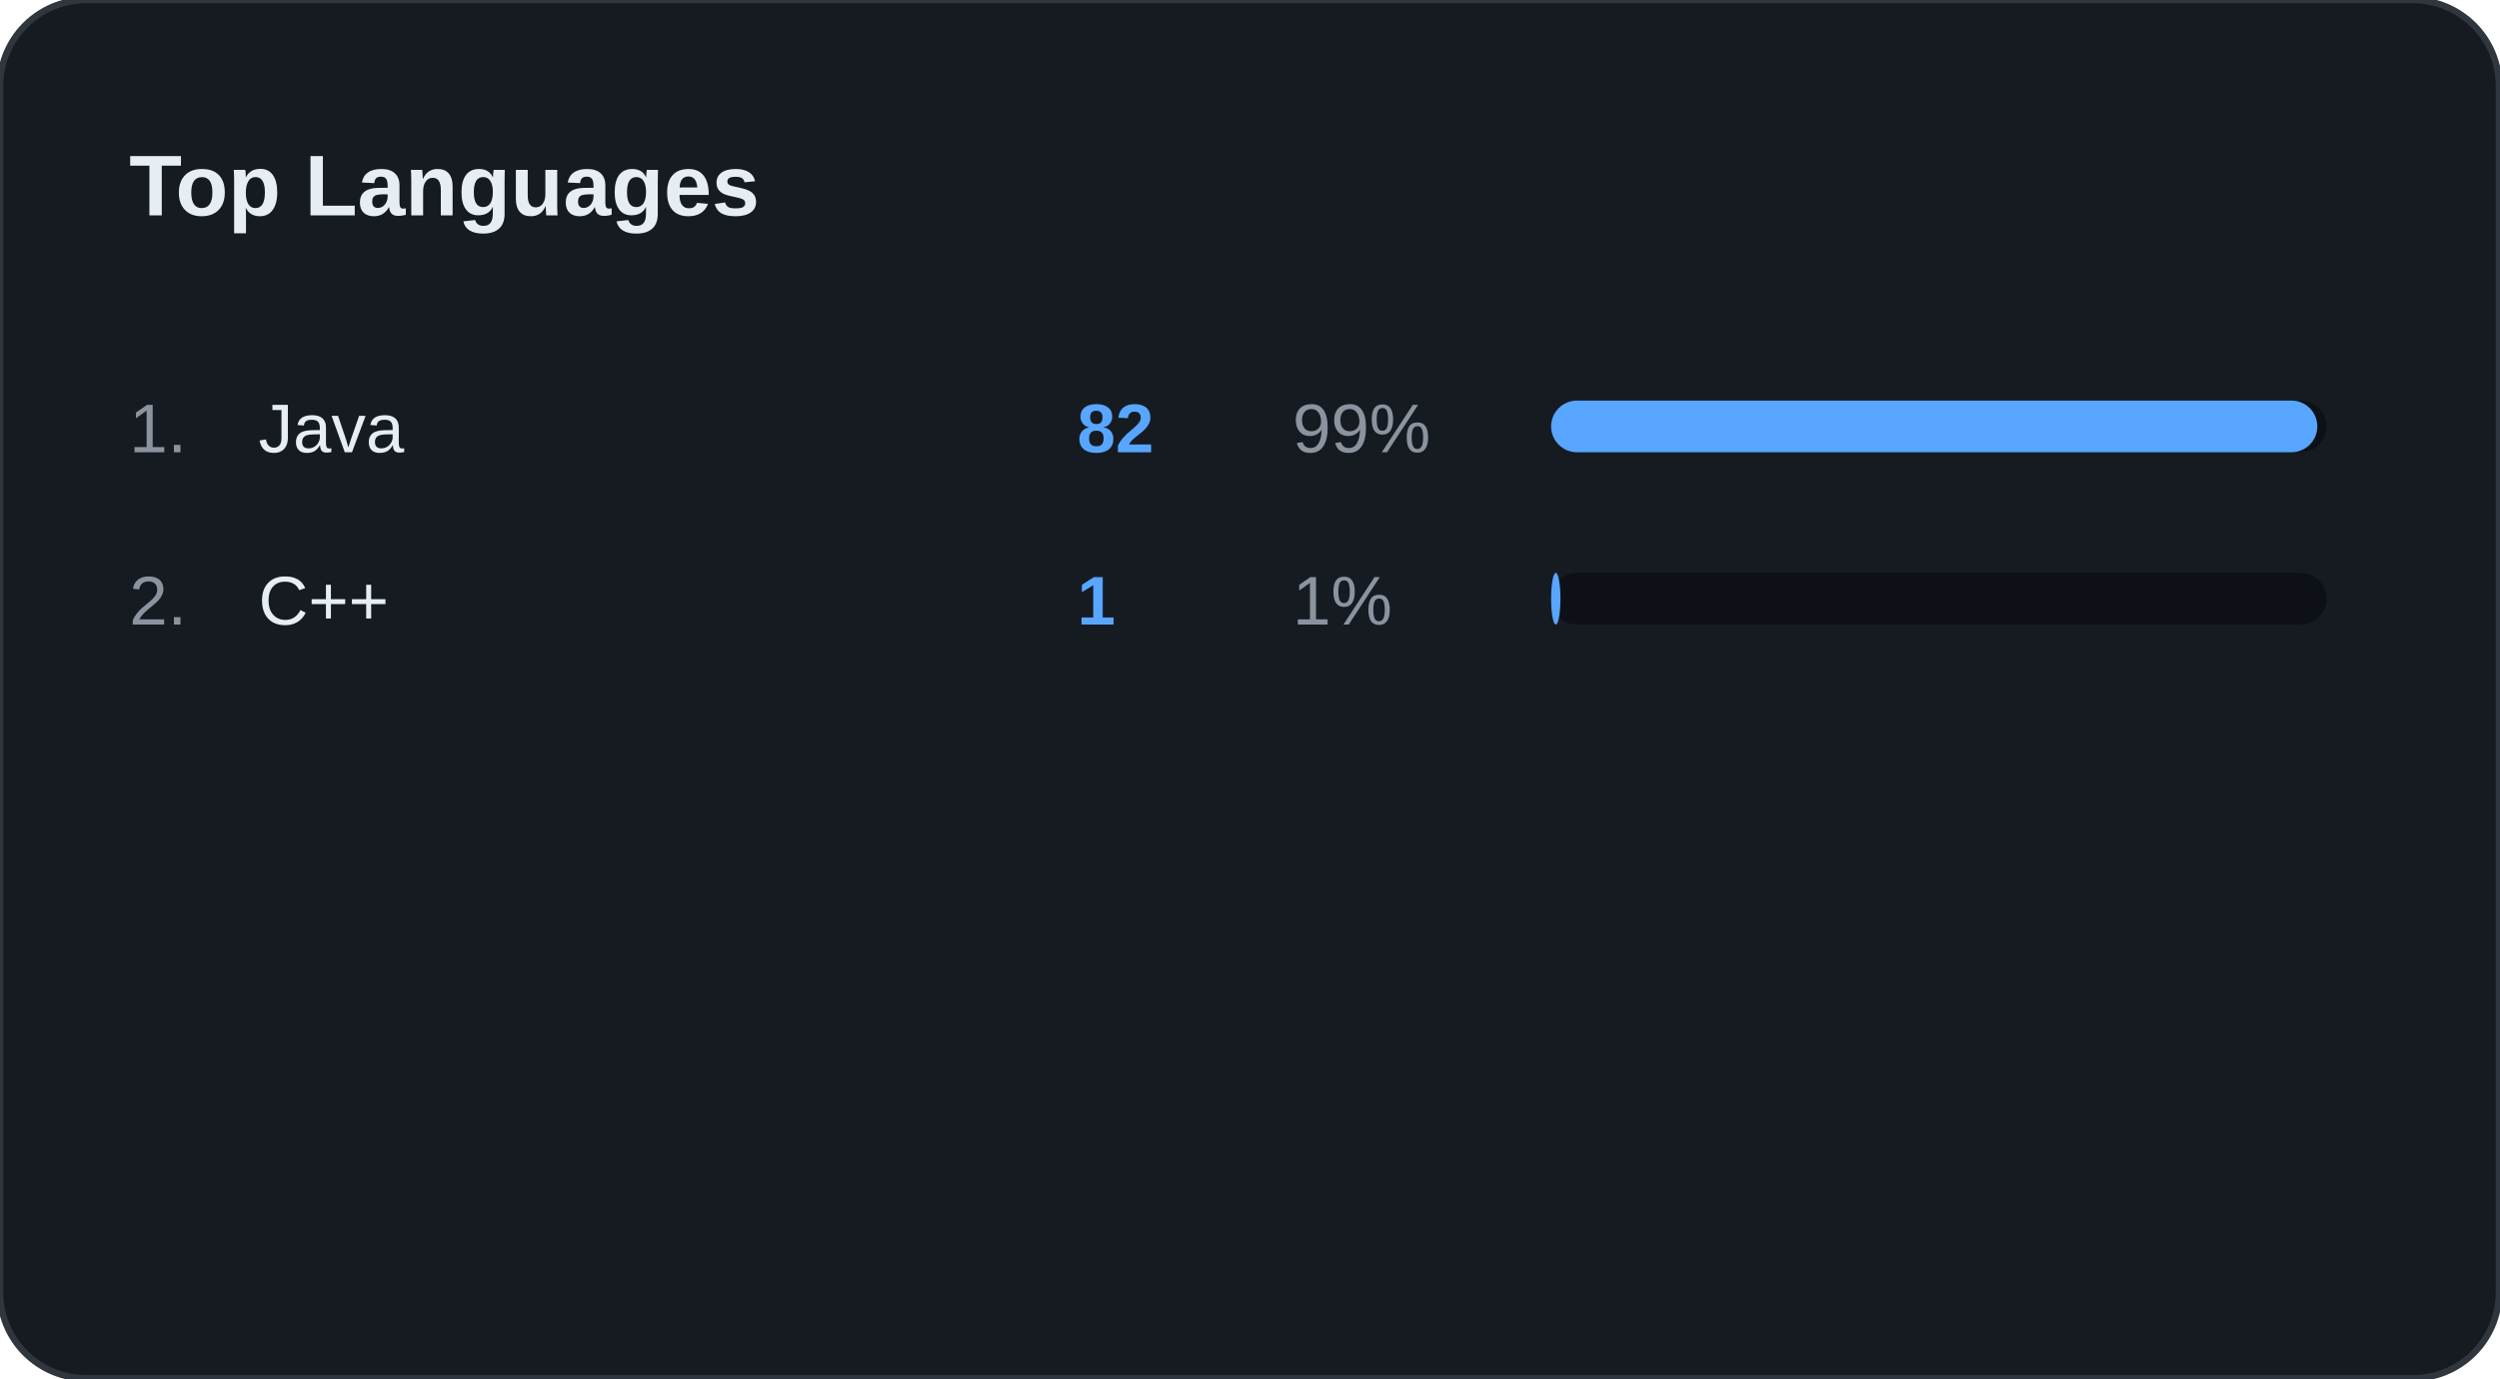
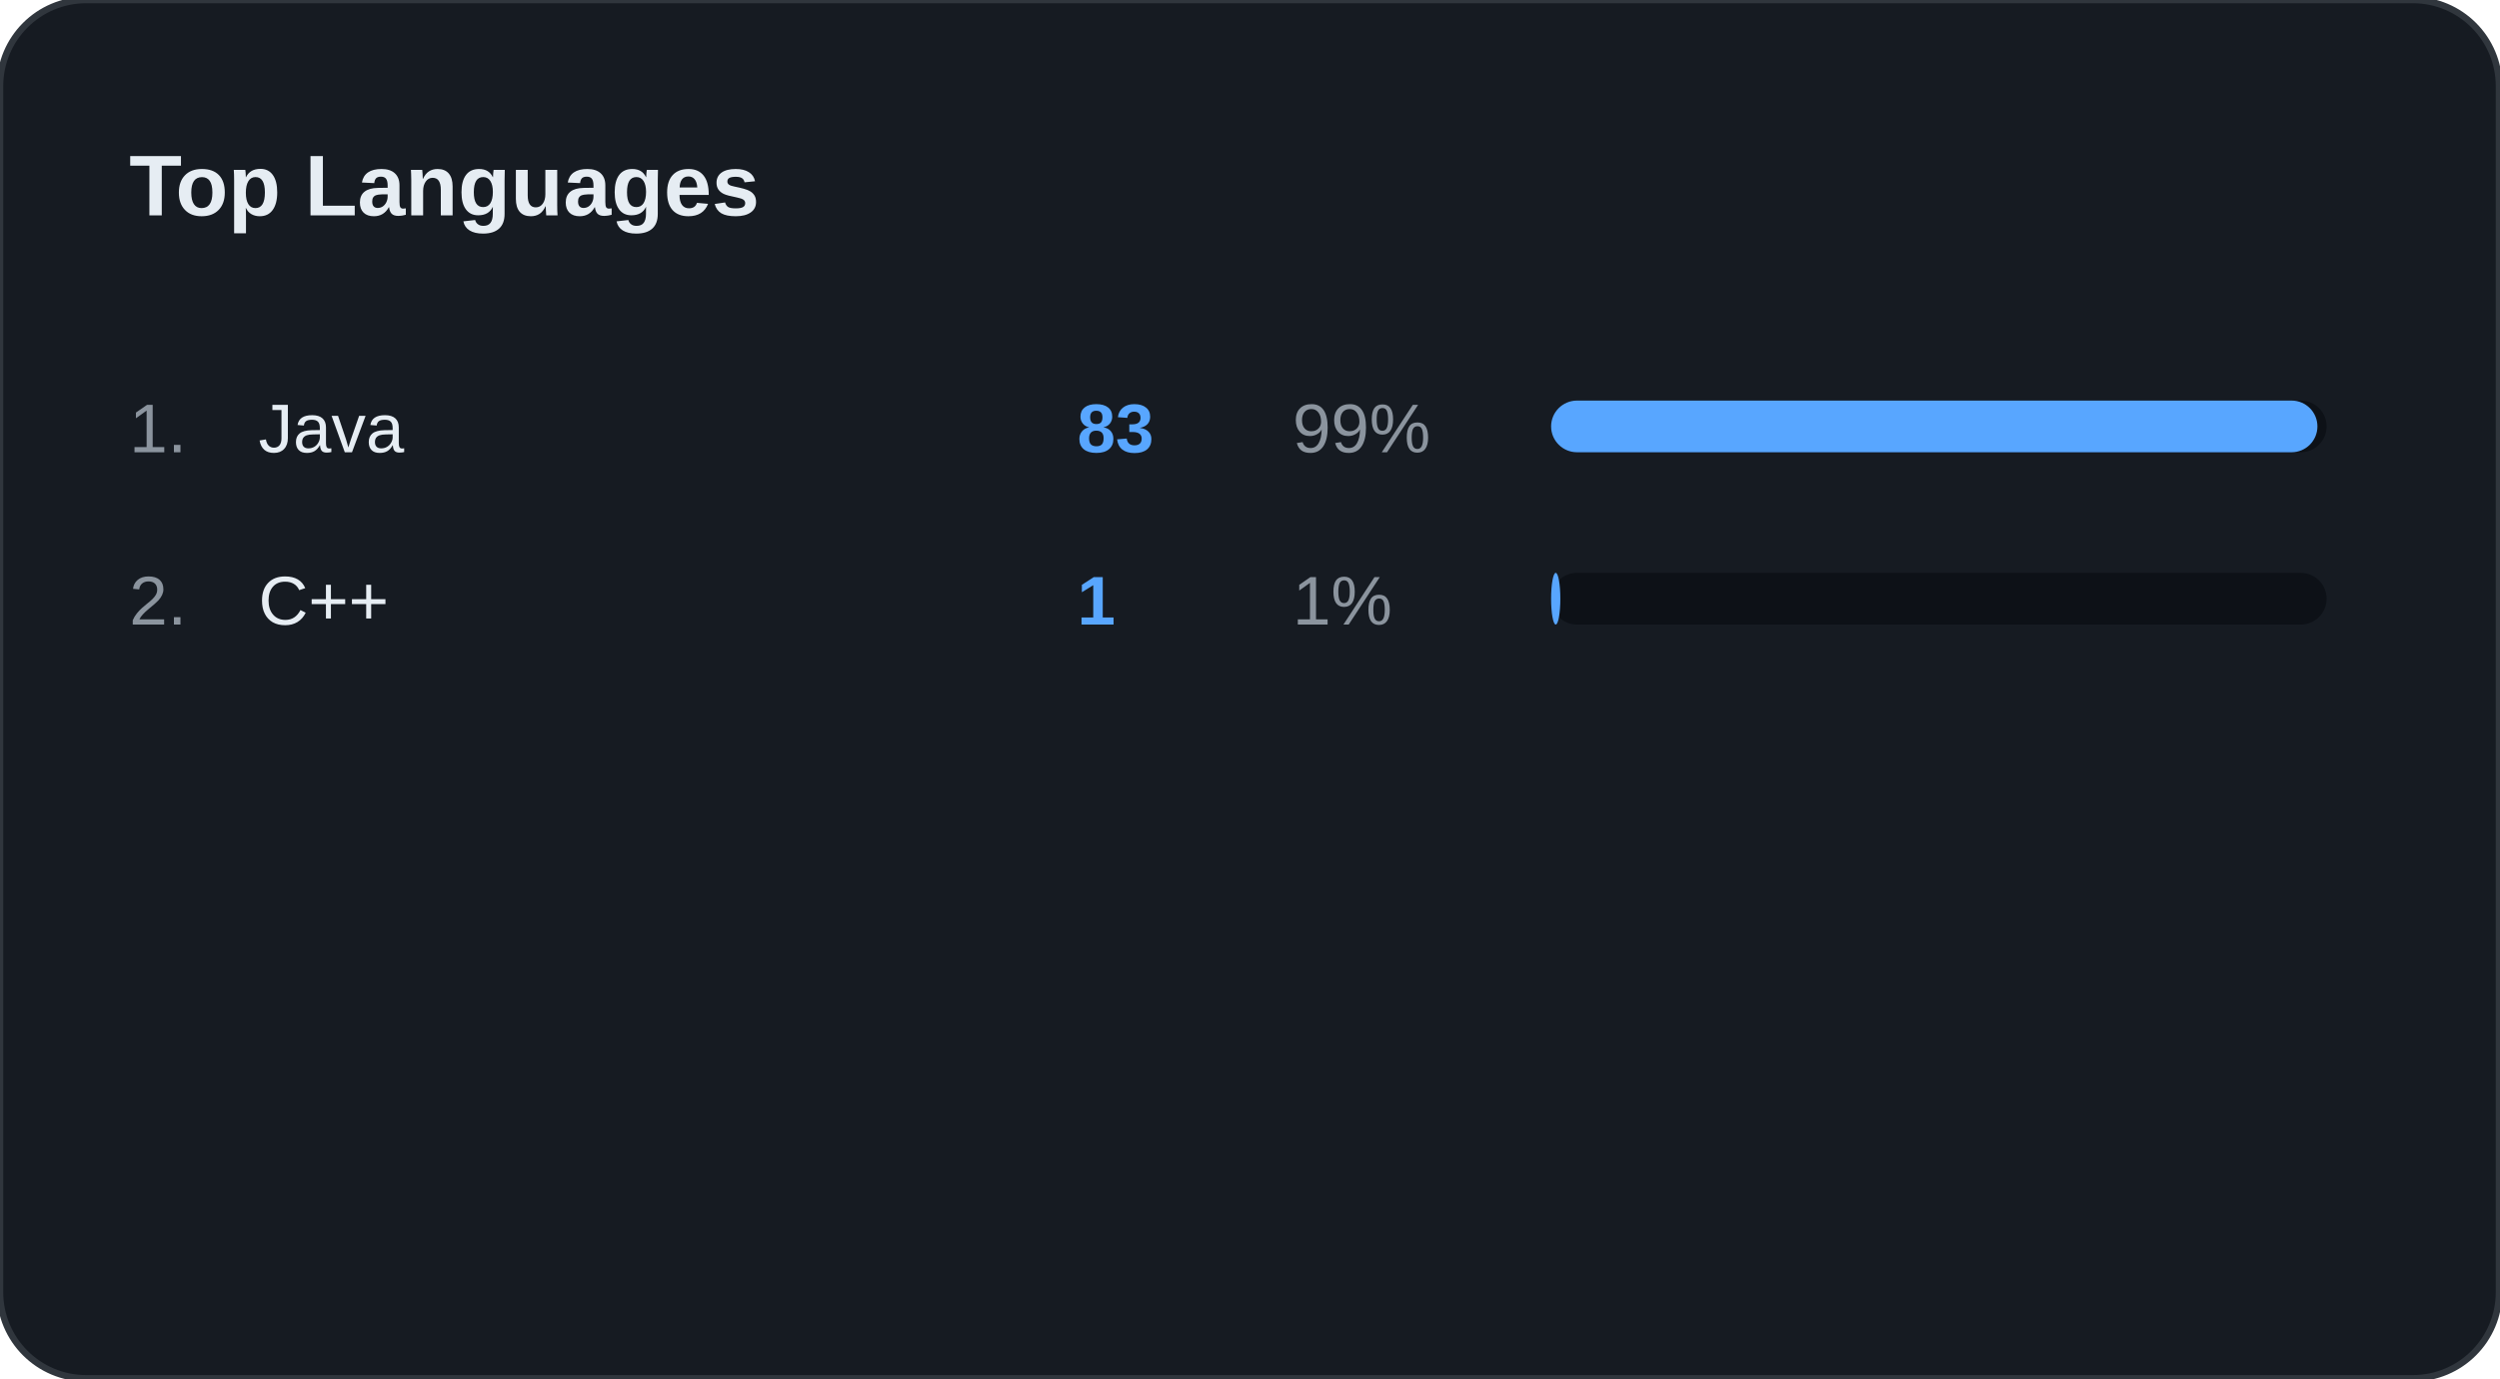
<svg xmlns="http://www.w3.org/2000/svg" width="100%" viewBox="0 0 580 320" preserveAspectRatio="xMidYMid meet">
  <rect width="580" height="320" rx="20" fill="#161B22" stroke="#30363D" stroke-width="1.5" />
  <text x="30" y="50" font-family="Segoe UI, Arial, sans-serif" font-size="20" font-weight="bold" fill="#E6EDF3">Top Languages</text>
  <text x="30" y="105" font-family="Segoe UI, Arial, sans-serif" font-size="16" fill="#8B949E">1.</text>
  <text x="60" y="105" font-family="Segoe UI, Arial, sans-serif" font-size="16" fill="#E6EDF3">Java</text>
-   <text x="250" y="105" font-family="Segoe UI, Arial, sans-serif" font-size="16" font-weight="bold" fill="#58A6FF">82</text>
+   <text x="250" y="105" font-family="Segoe UI, Arial, sans-serif" font-size="16" font-weight="bold" fill="#58A6FF">83</text>
  <text x="300" y="105" font-family="Segoe UI, Arial, sans-serif" font-size="16" fill="#8B949E">99%</text>
  <rect x="360" y="93" width="180" height="12" rx="6" fill="#0D1117" />
-   <rect x="360" y="93" width="177.831" height="12" rx="6" fill="#58A6FF" />
+   <rect x="360" y="93" width="177.857" height="12" rx="6" fill="#58A6FF" />
  <text x="30" y="145" font-family="Segoe UI, Arial, sans-serif" font-size="16" fill="#8B949E">2.</text>
  <text x="60" y="145" font-family="Segoe UI, Arial, sans-serif" font-size="16" fill="#E6EDF3">C++</text>
  <text x="250" y="145" font-family="Segoe UI, Arial, sans-serif" font-size="16" font-weight="bold" fill="#58A6FF">1</text>
  <text x="300" y="145" font-family="Segoe UI, Arial, sans-serif" font-size="16" fill="#8B949E">1%</text>
  <rect x="360" y="133" width="180" height="12" rx="6" fill="#0D1117" />
-   <rect x="360" y="133" width="2.169" height="12" rx="6" fill="#58A6FF" />
+   <rect x="360" y="133" width="2.143" height="12" rx="6" fill="#58A6FF" />
</svg>
